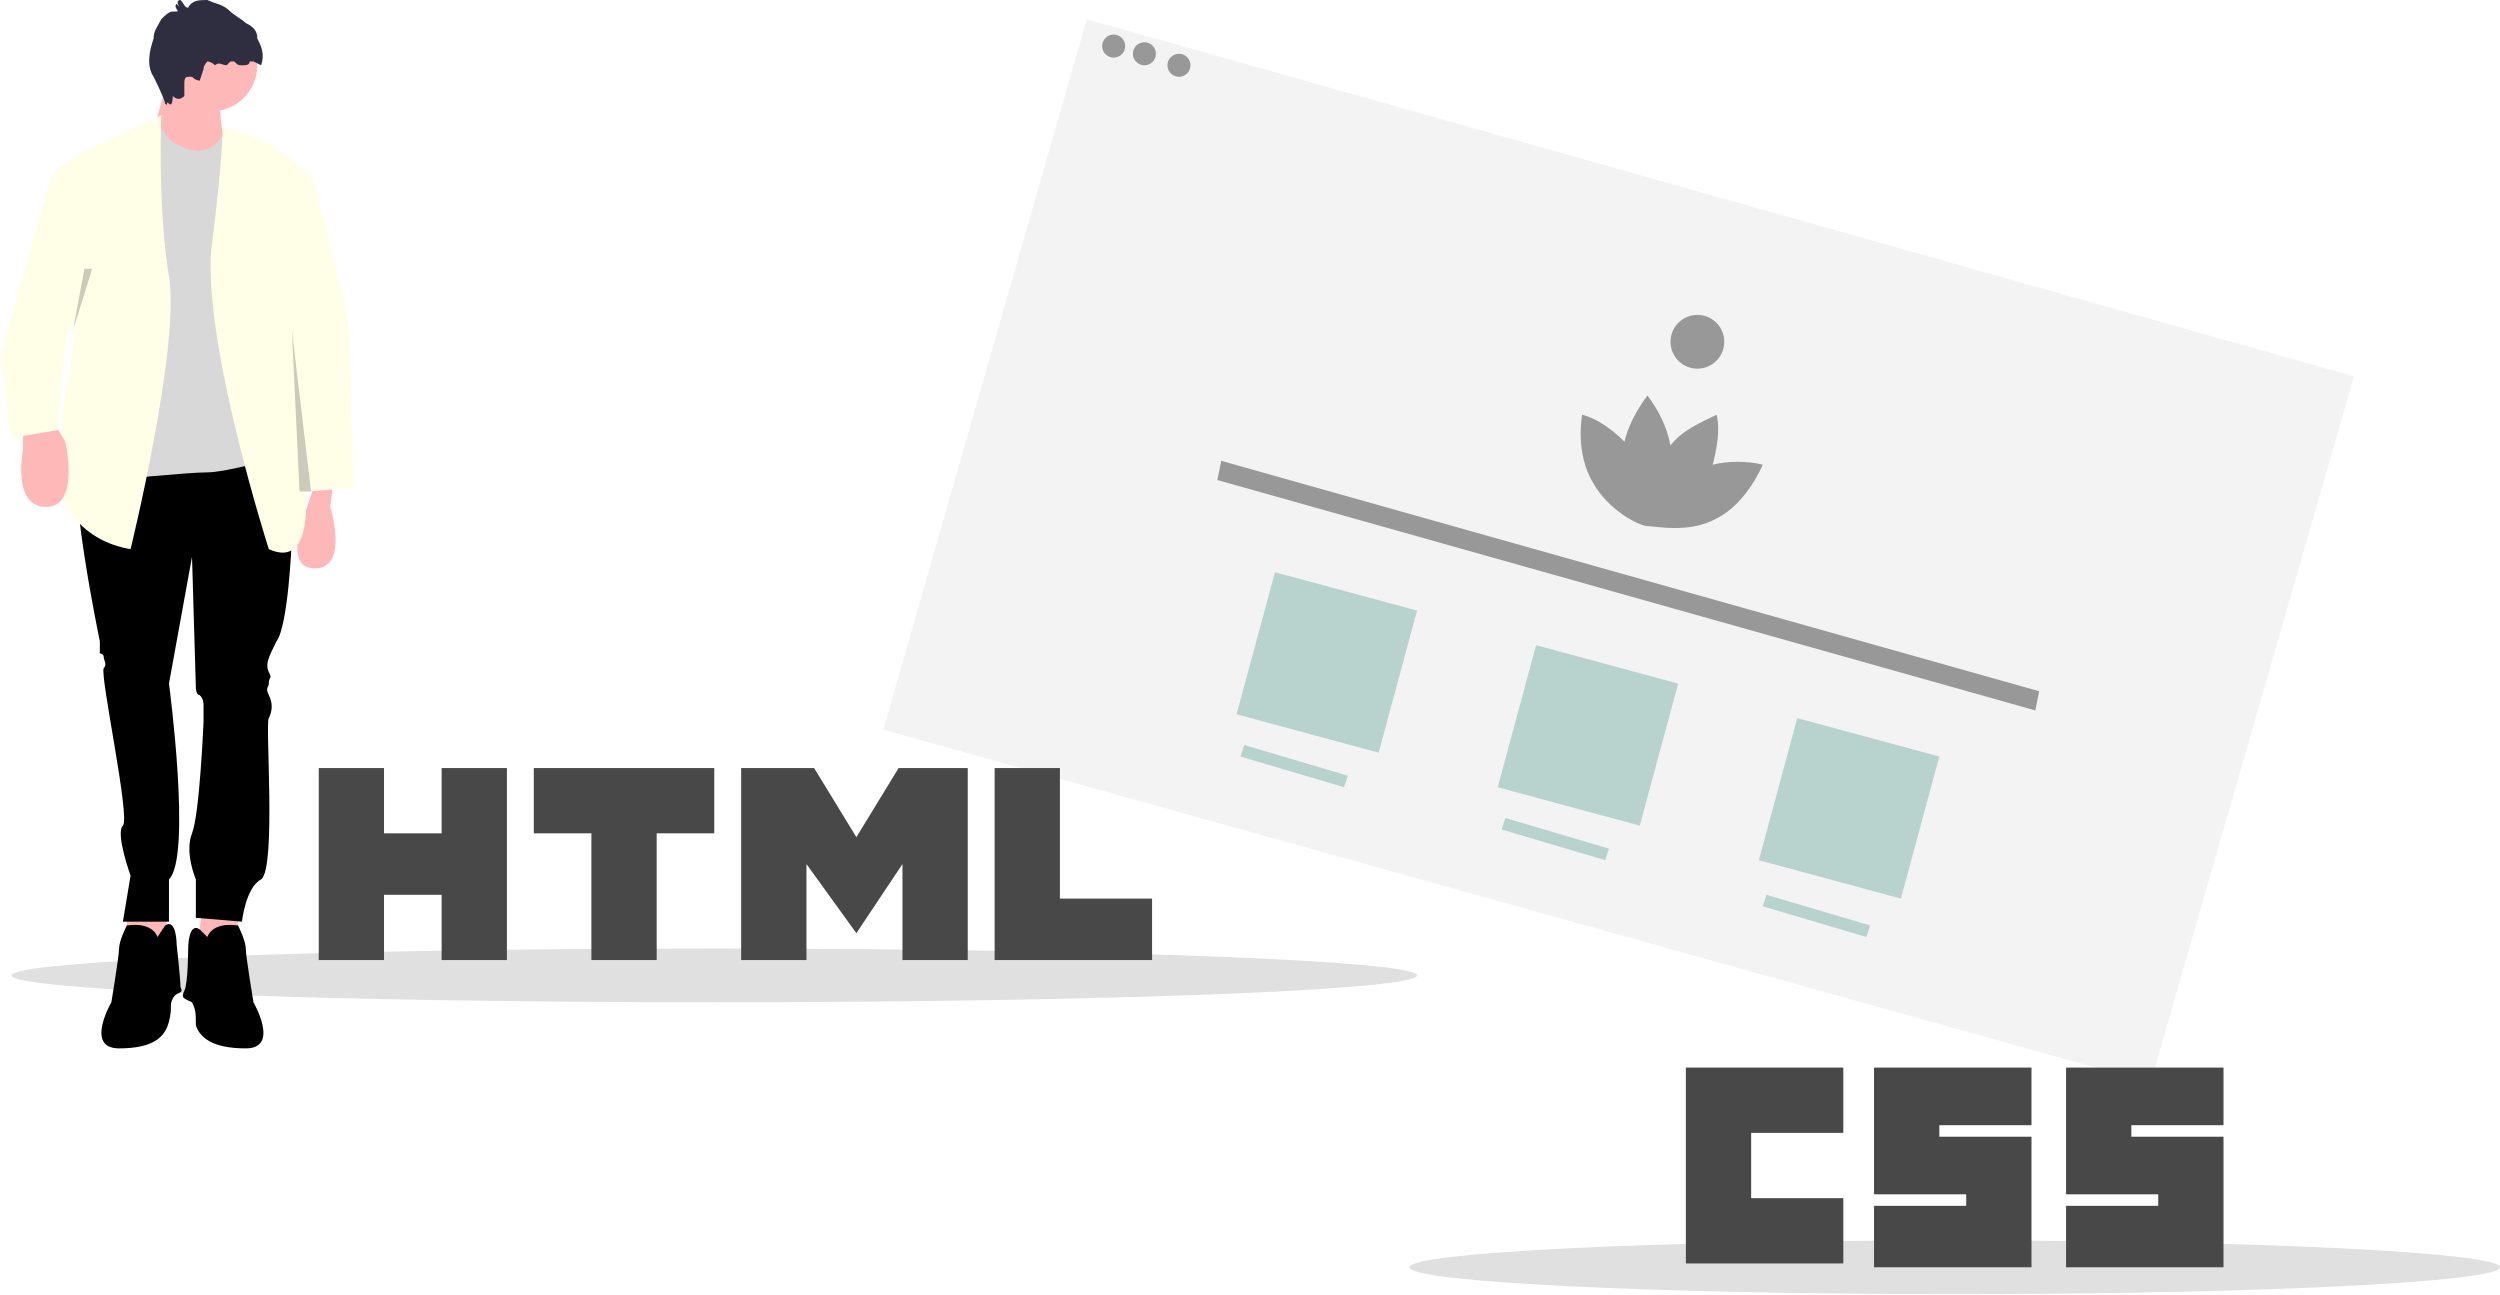
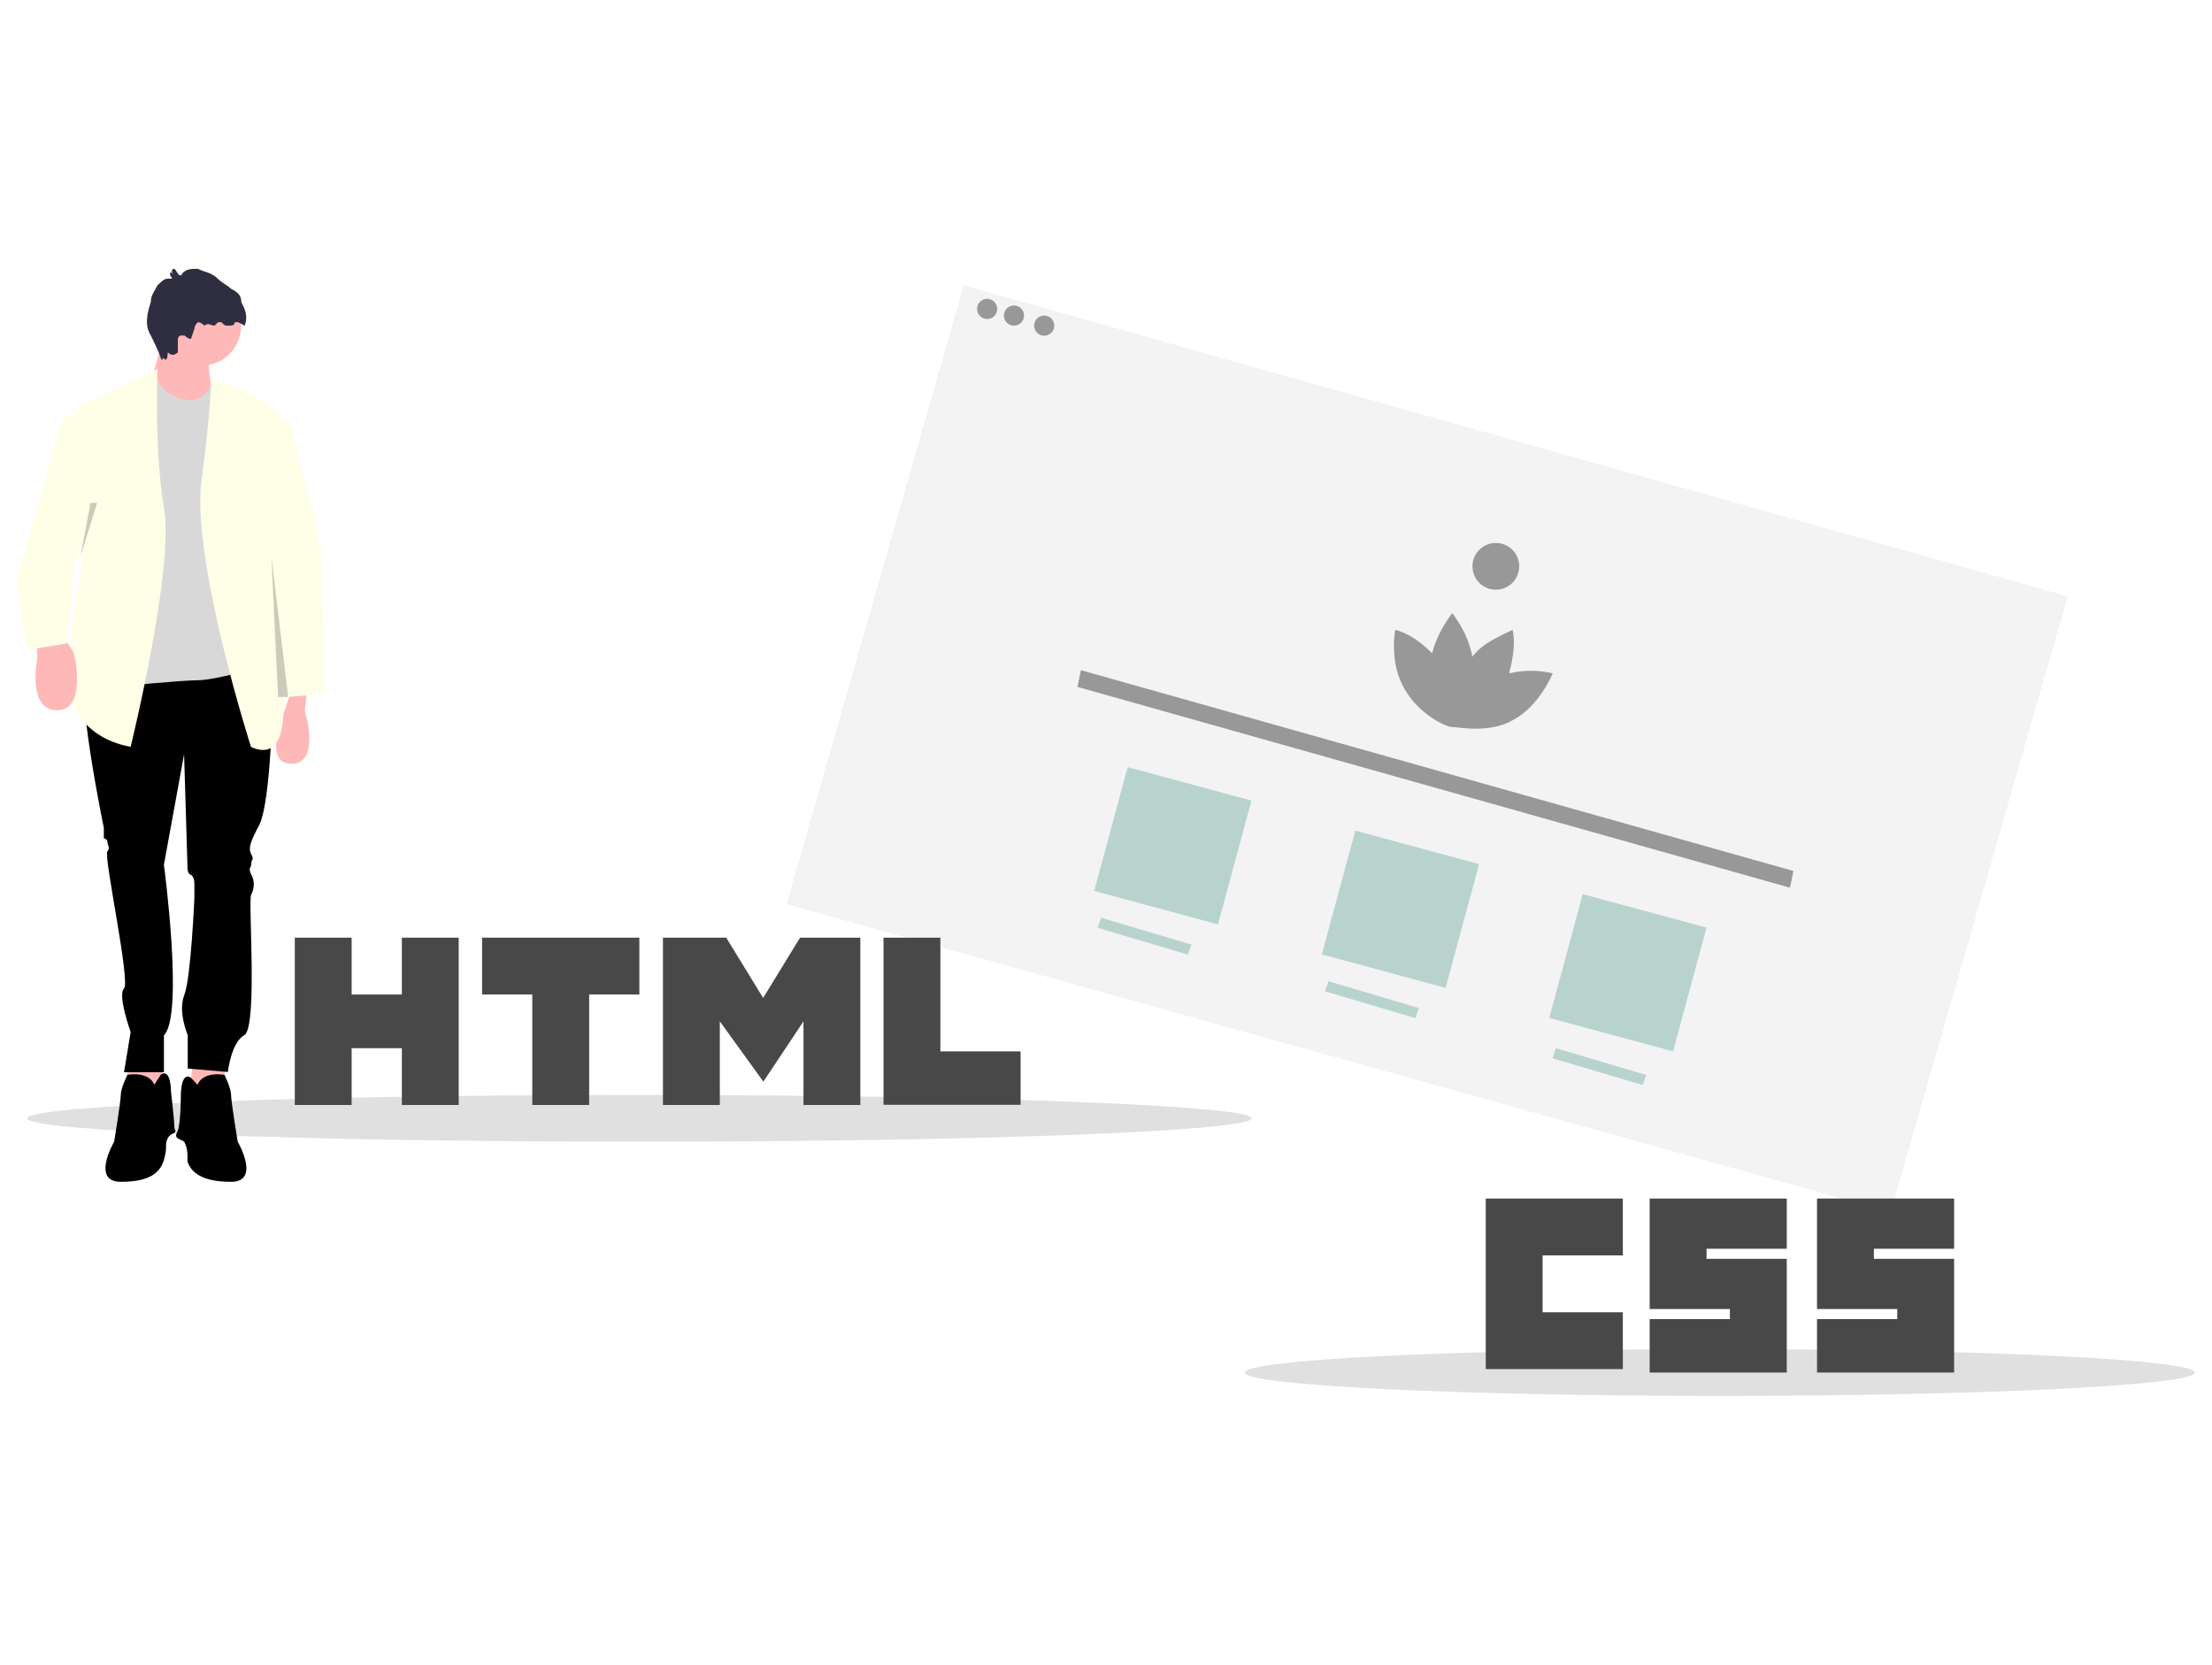
- <svg xmlns="http://www.w3.org/2000/svg" version="1.1" id="Capa_1" x="0px" y="0px" viewBox="0 0 65.1 33.7" style="enable-background:new 0 0 65.1 33.7;" xml:space="preserve">
+ <svg xmlns="http://www.w3.org/2000/svg" version="1.1" id="Capa_1" x="0px" y="0px" viewBox="0 0 1031 776" style="enable-background:new 0 0 1031 776;" xml:space="preserve">
  <style type="text/css">
	.st0{fill:#F3F3F3;}
	.st1{fill:#989898;}
	.st2{fill:#B8D3CE;}
	.st3{fill:#E0E0E0;}
	.st4{fill:#484848;}
	.st5{fill:#FFB8B8;}
	.st6{fill:#D8D8D8;}
	.st7{fill:#FFFEE7;}
	.st8{fill:#2F2E41;}
	.st9{opacity:0.2;enable-background:new    ;}
</style>
  <g id="Grupo_525">
-     <path id="Trazado_1240" class="st0" d="M23,19l5.3-18.5l33,9.3L56,28.2L23,19z" />
-     <ellipse id="Elipse_194" class="st1" cx="29" cy="1.2" rx="0.3" ry="0.3" />
-     <ellipse id="Elipse_195" class="st1" cx="29.8" cy="1.4" rx="0.3" ry="0.3" />
-     <ellipse id="Elipse_196" class="st1" cx="30.7" cy="1.7" rx="0.3" ry="0.3" />
-     <path id="Trazado_1221" class="st1" d="M45.9,12.1c-0.4-0.1-0.9-0.1-1.3,0c0.1-0.4,0.2-0.9,0.1-1.3c-0.4,0.2-0.9,0.4-1.2,0.8   c-0.1-0.5-0.3-0.9-0.6-1.3c-0.3,0.4-0.5,0.8-0.6,1.2c-0.3-0.3-0.7-0.6-1.1-0.7c0,0-0.2,1,0.3,1.8c0.4,0.7,1.2,1.1,1.4,1.1v0l0,0   l0,0l0-0.1l0,0c0,0,0,0,0,0c0,0,0,0.1,0,0.1l0,0l0,0h0c0.2,0,1.1,0.2,1.8-0.2C45.5,13.1,45.9,12.1,45.9,12.1z" />
-     <ellipse id="Elipse_197" class="st1" cx="44.2" cy="8.9" rx="0.7" ry="0.7" />
-     <path id="Trazado_1241" class="st1" d="M31.8,12l21.3,6L53,18.5l-21.3-6L31.8,12z" />
-     <path id="Trazado_1242" class="st2" d="M33.2,14.9l3.7,1l-1,3.7l-3.7-1L33.2,14.9z" />
-     <path id="Trazado_1243" class="st2" d="M40,16.8l3.7,1l-1,3.7l-3.7-1L40,16.8z" />
-     <path id="Trazado_1244" class="st2" d="M46.8,18.7l3.7,1l-1,3.7l-3.7-1L46.8,18.7z" />
-     <path id="Trazado_1245" class="st2" d="M32.4,19.4l2.7,0.8l-0.1,0.3l-2.7-0.8L32.4,19.4z" />
-     <path id="Trazado_1246" class="st2" d="M39.2,21.3l2.7,0.8l-0.1,0.3l-2.7-0.8L39.2,21.3z" />
-     <path id="Trazado_1247" class="st2" d="M46,23.3l2.7,0.8l-0.1,0.3l-2.7-0.8L46,23.3z" />
-     <ellipse id="Elipse_198" class="st3" cx="18.6" cy="25.4" rx="18.3" ry="0.7" />
-     <ellipse id="Elipse_199" class="st3" cx="50.9" cy="33" rx="14.2" ry="0.7" />
-     <path id="Trazado_1222" class="st4" d="M43.9,27.8H48v1.7h-2.4v1.7H48v1.7h-4.1V27.8z M48.8,27.8h4.1v1.5h-2.4v0.3h2.4V33h-4.1   v-1.6h2.4v-0.3h-2.4V27.8L48.8,27.8z M53.8,27.8h4.1v1.5h-2.4v0.3h2.4V33h-4.1v-1.6h2.4v-0.3h-2.4V27.8L53.8,27.8z" />
-     <path id="Trazado_1223" class="st4" d="M8.3,20H10v1.7h1.5V20h1.7v5h-1.7v-1.7H10V25H8.3V20z M15.4,21.7h-1.5V20h4.7v1.7h-1.5V25   h-1.7L15.4,21.7L15.4,21.7L15.4,21.7z M19.4,20h1.8l1.1,1.8l1.1-1.8h1.8v5h-1.7v-2.5l-1.2,1.8h0L21,22.5V25h-1.7V20z M25.9,20h1.7   v3.4H30V25h-4.1L25.9,20L25.9,20z" />
-     <path id="Trazado_1224" class="st5" d="M5.3,23.4L5.1,25l1.1-0.1v-1.3L5.3,23.4z" />
-     <path id="Trazado_1225" class="st5" d="M4.3,23.4L4.4,25l-1.1-0.1v-1.3L4.3,23.4z" />
-     <path id="Trazado_1226" d="M7.2,11.4c0,0,0.4,2.2,0.4,2.5c0,0.3-0.1,2.4-0.4,2.8c-0.2,0.4-0.3,0.6-0.2,0.8c0.1,0.2,0,0.1,0,0.3   c0,0.1-0.1,0.1,0,0.3c0.1,0.2,0.1,0.4,0,0.6c-0.1,0.1,0.2,3.9-0.2,4.2C6.4,23.1,6.3,24,6.3,24l-1.2-0.1v-1c0,0-0.3-0.7-0.1-1.2   c0.2-0.5,0.3-2.9,0.3-2.9c0-0.1,0-0.2,0-0.4c0-0.1,0-0.2-0.1-0.3c-0.1,0-0.1-0.2-0.1-0.2l-0.1-3.4l-0.6,3.3c0,0,0.6,4.5,0,5.1V24   H3.2l0.2-1.2c0,0-0.4-1.1-0.2-1.3c0.2-0.2-0.6-3.9-0.5-4.1c0.1-0.1,0-0.2,0-0.3S2.5,17,2.6,17c0-0.1,0-0.3,0-0.3s-0.9-4.3-0.5-4.8   C2.5,11.5,7.2,11.4,7.2,11.4z" />
-     <path id="Trazado_1227" d="M5.4,24.4c0,0,0.1-0.4,0.8-0.3c0,0,0.2,0.4,0.2,0.6s0.2,1.4,0.2,1.4s0.7,1.2-0.2,1.2S5.2,27,5.1,26.7   c0-0.3,0-0.4-0.1-0.6C4.8,26,4.7,26,4.8,25.8s0.1-1.1,0.1-1.1s0-0.7,0.3-0.5L5.4,24.4" />
-     <path id="Trazado_1228" d="M4.1,24.4c0,0-0.1-0.4-0.8-0.3c0,0-0.2,0.4-0.2,0.6s-0.2,1.4-0.2,1.4s-0.7,1.2,0.2,1.2s1.2-0.3,1.3-0.7   s0-0.4,0.1-0.6s0.3-0.1,0.2-0.3c0-0.2-0.1-1.1-0.1-1.1s0-0.7-0.3-0.5L4.1,24.4" />
-     <ellipse id="Elipse_200" class="st5" cx="5.5" cy="1.7" rx="1.2" ry="1.2" />
-     <path id="Trazado_1229" class="st5" d="M4.4,1.9c0,0-0.5,2-0.6,2C3.8,4,6,4.2,6,4.2s-0.6-1.7,0-2L4.4,1.9z" />
-     <path id="Trazado_1230" class="st6" d="M4.1,3.1L4.1,3.1L2.6,4.2l0.3,8.3c0,0,2-0.2,2.5-0.2c0.5,0,1.9-0.4,1.9-0.4L6.7,4.1   c0-0.3-0.3-0.6-0.6-0.6l-0.3,0c0,0-0.3,0.7-1.1,0.3C4.4,3.7,4.2,3.4,4.1,3.1z" />
-     <path id="Trazado_1231" class="st7" d="M4.2,3L2.3,3.9L1.9,9.2c0,0-0.7,3.2-0.1,4.1c0.4,0.6,1,0.9,1.6,1c0,0,1.3-5.3,1-7.1   S4.2,3,4.2,3z" />
-     <path id="Trazado_1232" class="st5" d="M0.6,11v0.7c0,0-0.3,1.5,0.6,1.5s0.5-1.7,0.5-1.7L1.4,11H0.6z" />
-     <path id="Trazado_1233" class="st5" d="M8.7,12.4l-0.1,0.8c0,0,0.5,1.6-0.4,1.6c-0.9,0-0.2-1.6-0.2-1.6l0.3-0.9L8.7,12.4z" />
-     <path id="Trazado_1234" class="st7" d="M5.8,3.3L5.8,3.3C6.6,3.5,7.4,3.9,8,4.5l0,0L7.4,7.9L7.3,9.1c0,0,1.7,6.1-0.3,5.2   c0,0-1.7-5.3-1.5-7.8C5.8,4.2,5.8,3.3,5.8,3.3z" />
-     <path id="Trazado_1235" class="st7" d="M7.5,4.4c0,0,0.6,0.1,0.6,0.1s1,3.6,1,4.2c0,0.6,0.1,4,0.1,4L8,12.8L7,8.1L7.5,4.4z" />
-     <path id="Trazado_1236" class="st7" d="M2.6,3.9H2.3c0,0-0.9,0.4-1,0.8C1.2,5.1,0,9.3,0,9.3l0.3,2.1l1.2-0.2l0.2-2.4L3,6.3L2.6,3.9   z" />
-     <path id="Trazado_1237" class="st8" d="M5.2,2.1l0.1-0.3c0-0.1,0.1-0.2,0.1-0.2c0.1,0,0.2,0.1,0.2,0.1c0.1-0.1,0.2,0,0.3,0   c0,0,0.1-0.1,0.1-0.1c0,0,0.1,0,0.1,0c0.1,0.1,0.1,0.1,0.2,0.1c0.1,0,0.2,0,0.2-0.1c0,0,0,0,0,0c0,0,0,0,0.1,0l0.2,0.1   c0.1-0.3,0-0.5-0.1-0.7C6.7,0.8,6.6,0.7,6.4,0.6C6.3,0.5,6.1,0.4,6,0.3C5.8,0.1,5.6,0.1,5.4,0C5.2,0,5,0,4.9,0.2   C4.8,0.2,4.8,0.1,4.7,0c-0.1,0-0.1,0.1,0,0.2c0,0,0,0,0,0L4.6,0.1c-0.1,0.1,0.1,0.2,0,0.2c0,0,0,0-0.1,0c-0.1,0-0.2,0.1-0.3,0.2   C4.1,0.7,4,0.8,4,1C3.9,1.3,3.8,1.7,4,2c0,0,0.3,0.6,0.3,0.7c0.1,0.1,0-0.1,0.1,0c0.1,0.1,0.1-0.2,0.1-0.2c0.1,0.1,0.2,0.1,0.3,0   c0,0,0-0.2,0-0.3c0-0.1,0-0.2,0.1-0.2c0,0,0,0,0,0C5,2,5,2,5,2C5.1,2.1,5.2,2.1,5.2,2.1z" />
-     <path id="Trazado_1238" class="st9" d="M7.6,8.6l0.5,4.2H7.8L7.6,8.6z" />
-     <path id="Trazado_1239" class="st9" d="M2.2,7L1.9,8.6L2.4,7H2.2z" />
+     <path id="Trazado_1240" class="st0" d="M366.6,421.5l82.6-288.5l514.6,145L881.2,565L366.6,421.5z" />
+     <ellipse id="Elipse_194" class="st1" cx="460.1" cy="144" rx="4.7" ry="4.7" />
+     <ellipse id="Elipse_195" class="st1" cx="472.6" cy="147.1" rx="4.7" ry="4.7" />
+     <ellipse id="Elipse_196" class="st1" cx="486.7" cy="151.8" rx="4.7" ry="4.7" />
+     <path id="Trazado_1221" class="st1" d="M723.7,313.9c-6.2-1.6-14-1.6-20.3,0c1.6-6.2,3.1-14,1.6-20.3c-6.2,3.1-14,6.2-18.7,12.5   c-1.6-7.8-4.7-14-9.4-20.3c-4.7,6.2-7.8,12.5-9.4,18.7c-4.7-4.7-10.9-9.4-17.2-10.9c0,0-3.1,15.6,4.7,28.1   c6.2,10.9,18.7,17.2,21.8,17.2l0,0l0,0l0,0v-1.6l0,0l0,0v1.6l0,0l0,0l0,0c3.1,0,17.2,3.1,28.1-3.1   C717.4,329.5,723.7,313.9,723.7,313.9z" />
+     <ellipse id="Elipse_197" class="st1" cx="697.2" cy="264" rx="10.9" ry="10.9" />
+     <path id="Trazado_1241" class="st1" d="M503.8,312.4l332.1,93.6l-1.6,7.8l-332.1-93.6L503.8,312.4z" />
+     <path id="Trazado_1242" class="st2" d="M525.6,357.6l57.7,15.6l-15.6,57.7L510,415.3L525.6,357.6z" />
+     <path id="Trazado_1243" class="st2" d="M631.7,387.2l57.7,15.6l-15.6,57.7l-57.7-15.6L631.7,387.2z" />
+     <path id="Trazado_1244" class="st2" d="M737.7,416.8l57.7,15.6l-15.6,57.7l-57.7-15.6L737.7,416.8z" />
+     <path id="Trazado_1245" class="st2" d="M513.2,427.8l42.1,12.5l-1.6,4.7l-42.1-12.5L513.2,427.8z" />
+     <path id="Trazado_1246" class="st2" d="M619.2,457.4l42.1,12.5l-1.6,4.7l-42.1-12.5L619.2,457.4z" />
+     <path id="Trazado_1247" class="st2" d="M725.2,488.6l42.1,12.5l-1.6,4.7l-42.1-12.5L725.2,488.6z" />
+     <ellipse id="Elipse_198" class="st3" cx="298" cy="521.3" rx="285.4" ry="10.9" />
+     <ellipse id="Elipse_199" class="st3" cx="801.6" cy="639.8" rx="221.4" ry="10.9" />
+     <path id="Trazado_1222" class="st4" d="M692.5,558.7h63.9v26.5H719v26.5h37.4v26.5h-63.9V558.7z M768.9,558.7h63.9v23.4h-37.4v4.7   h37.4v53h-63.9v-24.9h37.4v-4.7h-37.4V558.7L768.9,558.7z M846.9,558.7h63.9v23.4h-37.4v4.7h37.4v53h-63.9v-24.9h37.4v-4.7h-37.4   V558.7L846.9,558.7z" />
+     <path id="Trazado_1223" class="st4" d="M137.4,437.1h26.5v26.5h23.4v-26.5h26.5v78h-26.5v-26.5h-23.4v26.5h-26.5V437.1z    M248.1,463.6h-23.4v-26.5H298v26.5h-23.4v51.5h-26.5L248.1,463.6L248.1,463.6L248.1,463.6z M310.4,437.1h28.1l17.2,28.1l17.2-28.1   h28.1v78h-26.5v-39l-18.7,28.1l0,0l-20.3-28.1v39h-26.5v-78H310.4z M411.8,437.1h26.5v53h37.4v24.9h-63.9V437.1L411.8,437.1z" />
+     <path id="Trazado_1224" class="st5" d="M90.6,490.1l-3.1,24.9l17.2-1.6v-20.3L90.6,490.1z" />
+     <path id="Trazado_1225" class="st5" d="M75,490.1l1.6,24.9l-17.2-1.6v-20.3L75,490.1z" />
+     <path id="Trazado_1226" d="M120.2,303c0,0,6.2,34.3,6.2,39c0,4.7-1.6,37.4-6.2,43.7c-3.1,6.2-4.7,9.4-3.1,12.5c1.6,3.1,0,1.6,0,4.7   c0,1.6-1.6,1.6,0,4.7c1.6,3.1,1.6,6.2,0,9.4c-1.6,1.6,3.1,60.8-3.1,65.5c-6.2,3.1-7.8,17.2-7.8,17.2l-18.7-1.6v-15.6   c0,0-4.7-10.9-1.6-18.7c3.1-7.8,4.7-45.2,4.7-45.2c0-1.6,0-3.1,0-6.2c0-1.6,0-3.1-1.6-4.7c-1.6,0-1.6-3.1-1.6-3.1l-1.6-53   l-9.4,51.5c0,0,9.4,70.2,0,79.5v17.2H57.8l3.1-18.7c0,0-6.2-17.2-3.1-20.3c3.1-3.1-9.4-60.8-7.8-63.9c1.6-1.6,0-3.1,0-4.7   s-3.1-1.6-1.6-1.6c0-1.6,0-4.7,0-4.7s-14-67.1-7.8-74.8C46.9,304.6,120.2,303,120.2,303z" />
+     <path id="Trazado_1227" d="M92.1,505.7c0,0,1.6-6.2,12.5-4.7c0,0,3.1,6.2,3.1,9.4c0,3.1,3.1,21.8,3.1,21.8s10.9,18.7-3.1,18.7   s-18.7-4.7-20.3-9.4c0-4.7,0-6.2-1.6-9.4c-3.1-1.6-4.7-1.6-3.1-4.7c1.6-3.1,1.6-17.2,1.6-17.2s0-10.9,4.7-7.8L92.1,505.7" />
+     <path id="Trazado_1228" d="M71.9,505.7c0,0-1.6-6.2-12.5-4.7c0,0-3.1,6.2-3.1,9.4c0,3.1-3.1,21.8-3.1,21.8s-10.9,18.7,3.1,18.7   S75,546.3,76.6,540c1.6-6.2,0-6.2,1.6-9.4c1.6-3.1,4.7-1.6,3.1-4.7c0-3.1-1.6-17.2-1.6-17.2s0-10.9-4.7-7.8L71.9,505.7" />
+     <ellipse id="Elipse_200" class="st5" cx="93.7" cy="151.8" rx="18.7" ry="18.7" />
+     <path id="Trazado_1229" class="st5" d="M76.6,154.9c0,0-7.8,31.2-9.4,31.2c0,1.6,34.3,4.7,34.3,4.7s-9.4-26.5,0-31.2L76.6,154.9z" />
+     <path id="Trazado_1230" class="st6" d="M71.9,173.6L71.9,173.6l-23.4,17.2l4.7,129.4c0,0,31.2-3.1,39-3.1s29.6-6.2,29.6-6.2   l-9.4-121.6c0-4.7-4.7-9.4-9.4-9.4h-4.7c0,0-4.7,10.9-17.2,4.7C76.6,182.9,73.4,178.3,71.9,173.6z" />
+     <path id="Trazado_1231" class="st7" d="M73.4,172l-29.6,14l-6.2,82.6c0,0-10.9,49.9-1.6,63.9c6.2,9.4,15.6,14,24.9,15.6   c0,0,20.3-82.6,15.6-110.7S73.4,172,73.4,172z" />
+     <path id="Trazado_1232" class="st5" d="M17.3,296.8v10.9c0,0-4.7,23.4,9.4,23.4s7.8-26.5,7.8-26.5l-4.7-7.8H17.3z" />
+     <path id="Trazado_1233" class="st5" d="M143.6,318.6l-1.6,12.5c0,0,7.8,24.9-6.2,24.9c-14,0-3.1-24.9-3.1-24.9l4.7-14L143.6,318.6z   " />
+     <path id="Trazado_1234" class="st7" d="M98.4,176.7L98.4,176.7c12.5,3.1,24.9,9.4,34.3,18.7l0,0l-9.4,53l-1.6,18.7   c0,0,26.5,95.1-4.7,81.1c0,0-26.5-82.6-23.4-121.6C98.4,190.7,98.4,176.7,98.4,176.7z" />
+     <path id="Trazado_1235" class="st7" d="M124.9,193.9l9.4,1.6c0,0,15.6,56.1,15.6,65.5s1.6,62.4,1.6,62.4l-18.7,1.6l-15.6-73.3   L124.9,193.9z" />
+     <path id="Trazado_1236" class="st7" d="M48.5,186.1h-4.7c0,0-14,6.2-15.6,12.5c-1.6,6.2-20.3,71.7-20.3,71.7l4.7,32.7l18.7-3.1   l3.1-37.4l20.3-39L48.5,186.1z" />
+     <path id="Trazado_1237" class="st8" d="M89,158l1.6-4.7c0-1.6,1.6-3.1,1.6-3.1c1.6,0,3.1,1.6,3.1,1.6c1.6-1.6,3.1,0,4.7,0l1.6-1.6   h1.6c1.6,1.6,1.6,1.6,3.1,1.6c1.6,0,3.1,0,3.1-1.6l0,0c0,0,0,0,1.6,0l3.1,1.6c1.6-4.7,0-7.8-1.6-10.9c0-3.1-1.6-4.7-4.7-6.2   c-1.6-1.6-4.7-3.1-6.2-4.7c-3.1-3.1-6.2-3.1-9.4-4.7c-3.1,0-6.2,0-7.8,3.1c-1.6,0-1.6-1.6-3.1-3.1c-1.6,0-1.6,1.6,0,3.1l0,0   l-1.6-1.6c-1.6,1.6,1.6,3.1,0,3.1c0,0,0,0-1.6,0s-3.1,1.6-4.7,3.1c-1.6,3.1-3.1,4.7-3.1,7.8c-1.6,4.7-3.1,10.9,0,15.6   c0,0,4.7,9.4,4.7,10.9c1.6,1.6,0-1.6,1.6,0c1.6,1.6,1.6-3.1,1.6-3.1c1.6,1.6,3.1,1.6,4.7,0c0,0,0-3.1,0-4.7s0-3.1,1.6-3.1l0,0   c1.6,0,1.6,0,1.6,0C87.5,158,89,158,89,158z" />
+     <path id="Trazado_1238" class="st9" d="M126.5,259.4l7.8,65.5h-4.7L126.5,259.4z" />
+     <path id="Trazado_1239" class="st9" d="M42.2,234.4l-4.7,24.9l7.8-24.9H42.2z" />
  </g>
</svg>
